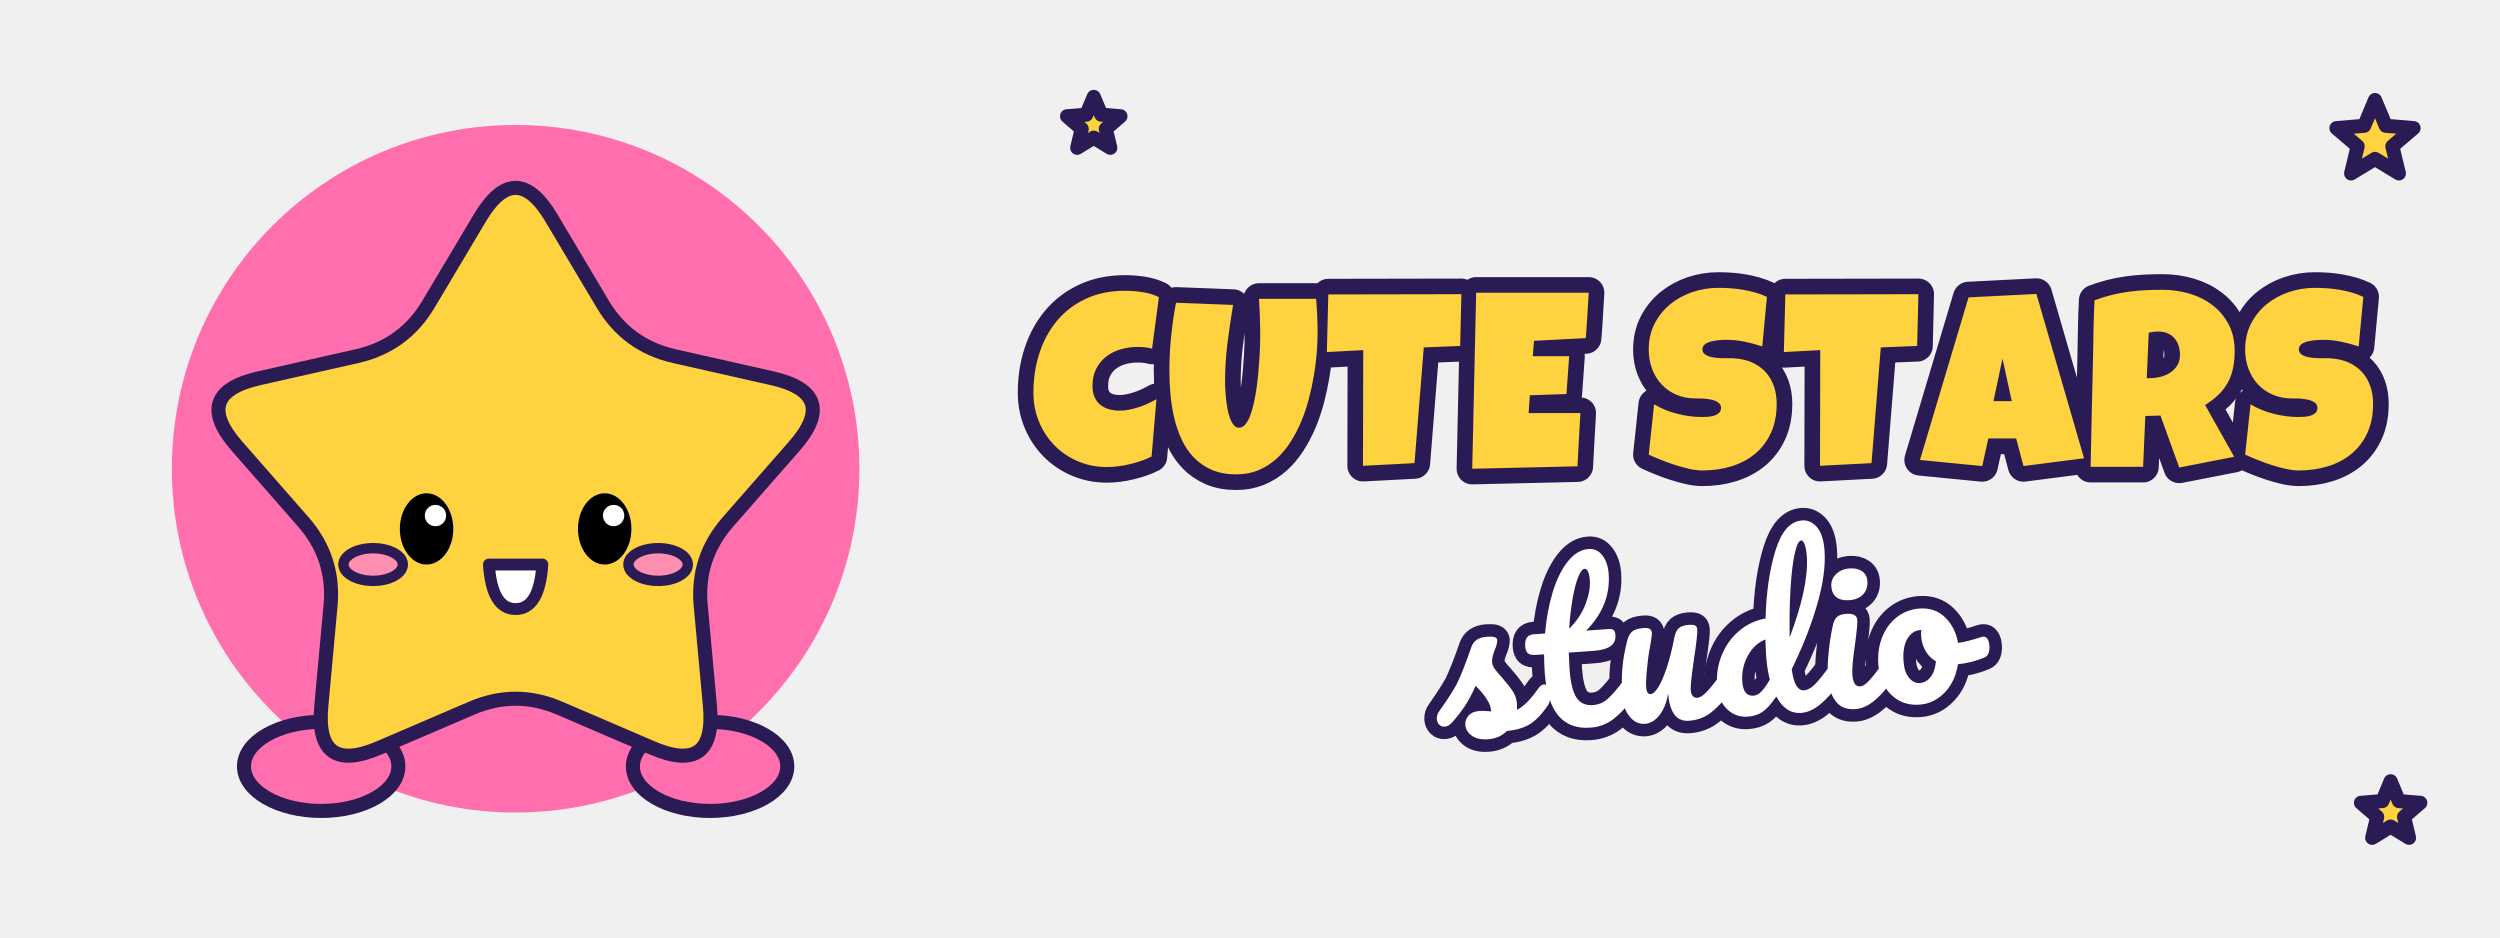
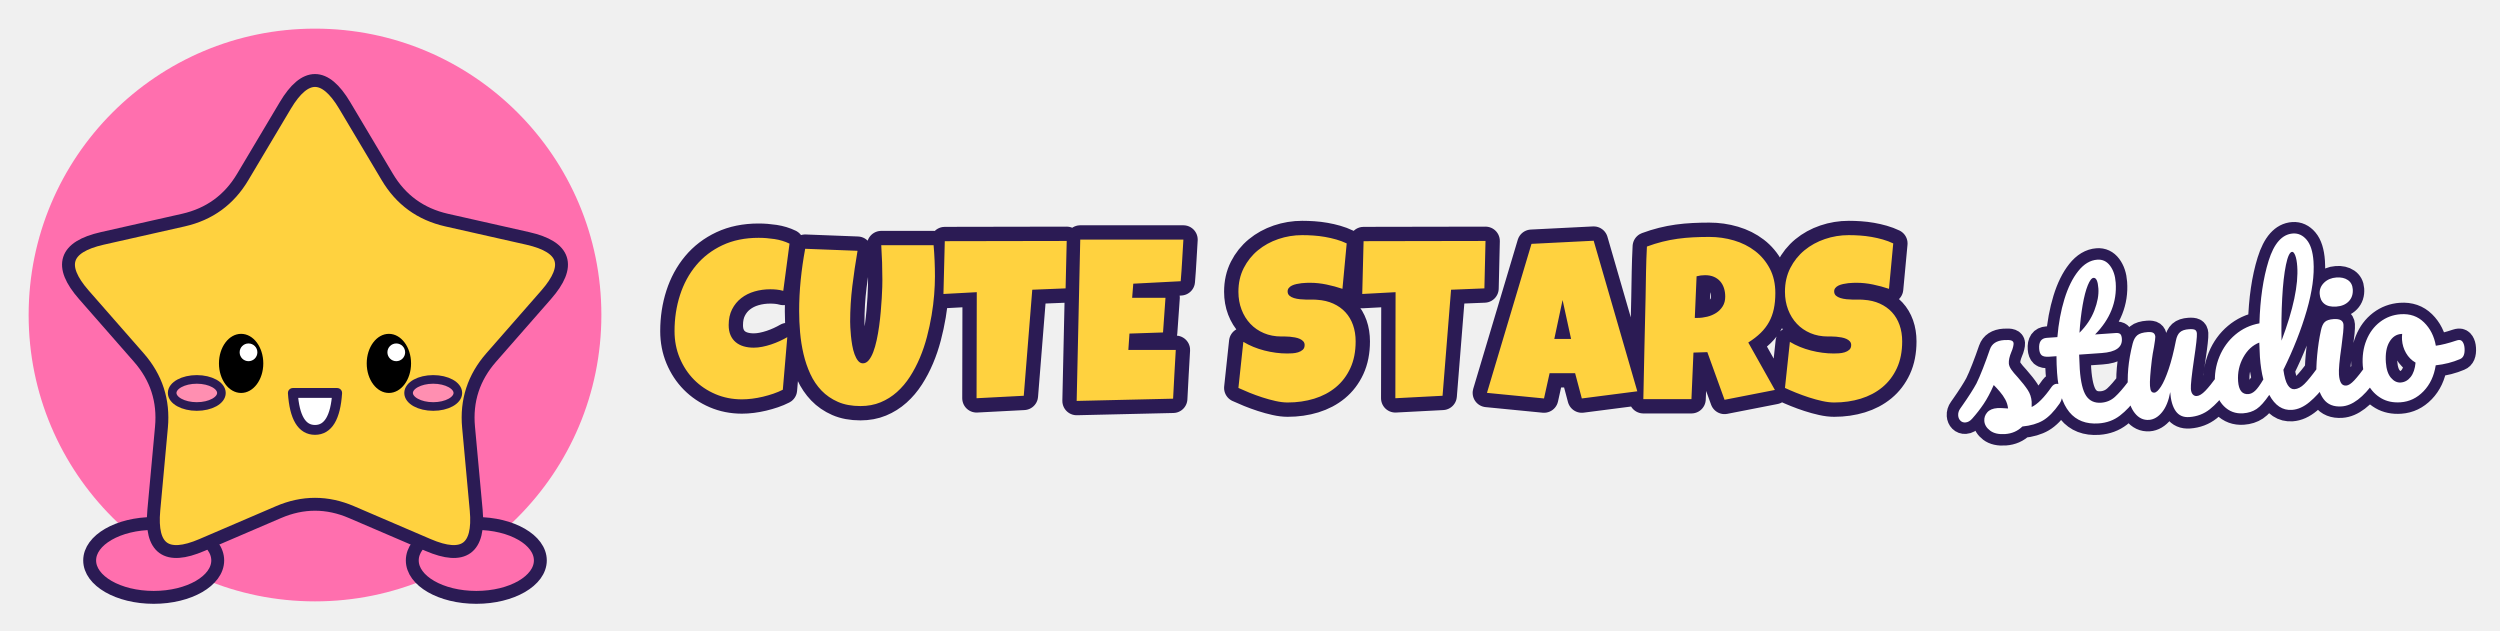
- <svg xmlns="http://www.w3.org/2000/svg" viewBox="0 0 1600 600" width="1600" height="600">
-   <circle cx="330" cy="300" r="220" fill="#FF6FAE" />
+ <svg xmlns="http://www.w3.org/2000/svg" viewBox="0 0 1746 440" width="1746" height="440">
+   <circle cx="220" cy="220" r="200" fill="#FF6FAE" />
  <g stroke="#2B1B54" stroke-width="9" stroke-linejoin="round" stroke-linecap="round" fill="white">
-     <g transform="translate(330 310) rotate(0) scale(0.95 0.95)" stroke-width="9.47">
+     <g transform="translate(220 228) rotate(0) scale(0.86 0.86)" stroke-width="10.47">
      <ellipse cx="-131" cy="190" rx="52" ry="30" fill="#FF6FAE" />
      <ellipse cx="131" cy="190" rx="52" ry="30" fill="#FF6FAE" />
      <path d="M-24.1 -179.5 Q0.0 -220.0 24.1 -179.5 L58.7 -121.4 Q75.2 -93.6 106.8 -86.4 L172.8 -71.5 Q218.7 -61.1 187.7 -25.7 L143.1 25.2 Q121.7 49.6 124.7 81.8 L130.9 149.2 Q135.2 196.1 91.9 177.5 L29.7 150.8 Q0.0 138.0 -29.7 150.8 L-91.9 177.5 Q-135.2 196.1 -130.9 149.2 L-124.7 81.8 Q-121.7 49.6 -143.1 25.2 L-187.7 -25.7 Q-218.7 -61.1 -172.8 -71.5 L-106.8 -86.4 Q-75.2 -93.6 -58.7 -121.4 Z" fill="#FFD23F" />
      <ellipse cx="-60.0" cy="30.0" rx="18.0" ry="24.0" fill="black" stroke="none" />
      <circle cx="-54.0" cy="21.0" r="7.2" fill="white" stroke="none" />
      <ellipse cx="60.0" cy="30.0" rx="18.0" ry="24.0" fill="black" stroke="none" />
      <circle cx="66.0" cy="21.0" r="7.2" fill="white" stroke="none" />
      <path d="M-18.0 54.0 L18.0 54.0 Q16.0 84.0 0.0 84.0 Q-16.0 84.0 -18.0 54.0 Z" stroke-width="8.0" />
      <ellipse class="bl" fill="#FF8FB1" cx="-96.0" cy="54.0" rx="20.0" ry="11.0" stroke-width="7.0" />
      <ellipse class="bl" fill="#FF8FB1" cx="96.0" cy="54.0" rx="20.0" ry="11.0" stroke-width="7.0" />
    </g>
  </g>
-   <path d="M741.694 190.156 737.319 223.125Q735.053 222.5 732.788 222.266Q730.522 222.031 728.256 222.031Q722.475 222.031 717.241 223.555Q712.006 225.078 707.983 228.203Q703.959 231.328 701.577 236.016Q699.194 240.703 699.194 247.031Q699.194 251.094 700.483 254.062Q701.772 257.031 704.116 258.984Q706.459 260.938 709.663 261.875Q712.866 262.812 716.694 262.812Q719.584 262.812 722.709 262.188Q725.834 261.562 728.881 260.547Q731.928 259.531 734.819 258.203Q737.709 256.875 740.131 255.469L737.006 292.188Q733.959 293.75 730.405 294.961Q726.85 296.172 723.1 297.07Q719.35 297.969 715.6 298.438Q711.85 298.906 708.413 298.906Q698.491 298.906 689.897 295.234Q681.303 291.562 674.975 285.156Q668.647 278.75 665.014 270.039Q661.381 261.328 661.381 251.25Q661.381 237.891 665.209 226.055Q669.038 214.219 676.459 205.312Q683.881 196.406 694.858 191.25Q705.834 186.094 720.131 186.094Q725.522 186.094 731.186 186.953Q736.85 187.812 741.694 190.156Z M843.253 213.125Q843.253 218.906 842.706 225.859Q842.159 232.812 840.909 240.234Q839.659 247.656 837.667 255.273Q835.675 262.891 832.706 269.922Q829.738 276.953 825.792 283.086Q821.847 289.219 816.73 293.789Q811.613 298.359 805.284 300.977Q798.956 303.594 791.222 303.594Q782.159 303.594 775.48 300.664Q768.8 297.734 764.034 292.773Q759.269 287.812 756.222 281.211Q753.175 274.609 751.456 267.227Q749.738 259.844 749.073 252.148Q748.409 244.453 748.409 237.344Q748.409 226.406 749.503 215.508Q750.597 204.609 752.628 193.75L789.191 195.156Q787.081 207.422 785.558 219.805Q784.034 232.188 784.034 244.688Q784.034 246.016 784.152 248.633Q784.269 251.25 784.581 254.492Q784.894 257.734 785.48 261.133Q786.066 264.531 787.081 267.344Q788.097 270.156 789.542 271.953Q790.988 273.75 792.941 273.75Q795.206 273.75 797.003 271.602Q798.8 269.453 800.167 265.859Q801.534 262.266 802.55 257.578Q803.566 252.891 804.269 247.812Q804.972 242.734 805.402 237.656Q805.831 232.578 806.105 228.203Q806.378 223.828 806.456 220.469Q806.534 217.109 806.534 215.469Q806.534 209.375 806.339 203.32Q806.144 197.266 805.753 191.25H842.316Q843.253 202.031 843.253 213.125Z M935.281 188.281 934.5 221.406 911.219 222.344 905.281 296.406 872.313 298.125 872.469 224.062 849.188 225.312 850.125 188.438Z M1016.763 187.344Q1016.294 194.688 1015.903 201.875Q1015.513 209.062 1014.888 216.406L981.763 218.125L980.981 227.969H1004.263L1002.544 252.188L979.106 252.969L978.325 264.375H1011.45Q1010.981 272.969 1010.473 281.445Q1009.966 289.922 1009.575 298.438L942.231 300.0L944.731 187.344Z  M1137.069 258.438Q1137.069 269.141 1133.358 277.148Q1129.647 285.156 1123.202 290.469Q1116.756 295.781 1108.123 298.438Q1099.491 301.094 1089.569 301.094Q1085.741 301.094 1081.17 300.078Q1076.6 299.062 1071.913 297.539Q1067.225 296.016 1062.889 294.258Q1058.553 292.5 1055.194 290.938L1058.631 258.75Q1065.272 262.734 1073.358 264.805Q1081.444 266.875 1089.256 266.875Q1090.741 266.875 1092.85 266.758Q1094.959 266.641 1096.873 266.055Q1098.788 265.469 1100.116 264.297Q1101.444 263.125 1101.444 260.938Q1101.444 259.453 1100.506 258.398Q1099.569 257.344 1098.084 256.68Q1096.6 256.016 1094.725 255.664Q1092.85 255.312 1091.053 255.156Q1089.256 255.0 1087.694 255.0H1085.194Q1078.475 255.0 1072.967 252.656Q1067.459 250.312 1063.514 246.133Q1059.569 241.953 1057.381 236.211Q1055.194 230.469 1055.194 223.75Q1055.194 214.531 1058.905 207.227Q1062.616 199.922 1068.827 194.805Q1075.038 189.688 1083.084 186.953Q1091.131 184.219 1099.725 184.219Q1103.553 184.219 1107.616 184.492Q1111.678 184.766 1115.702 185.469Q1119.725 186.172 1123.553 187.266Q1127.381 188.359 1130.819 190.0L1127.85 221.719Q1122.538 219.922 1116.717 218.711Q1110.897 217.5 1105.35 217.5Q1104.334 217.5 1102.733 217.539Q1101.131 217.578 1099.373 217.773Q1097.616 217.969 1095.819 218.359Q1094.022 218.75 1092.616 219.414Q1091.209 220.078 1090.35 221.172Q1089.491 222.266 1089.569 223.75Q1089.647 225.469 1090.858 226.523Q1092.069 227.578 1093.983 228.164Q1095.897 228.75 1098.202 228.984Q1100.506 229.219 1102.772 229.258Q1105.038 229.297 1106.991 229.258Q1108.944 229.219 1110.194 229.375Q1116.444 229.766 1121.444 232.031Q1126.444 234.297 1129.92 238.047Q1133.397 241.797 1135.233 246.992Q1137.069 252.188 1137.069 258.438Z M1227.769 188.281 1226.988 221.406 1203.706 222.344 1197.769 296.406 1164.8 298.125 1164.956 224.062 1141.675 225.312 1142.613 188.438Z M1333.781 293.281 1295.031 298.281 1290.344 280.625H1272.531L1268.625 298.281L1228.781 294.375L1259.875 190.312L1303.313 188.125ZM1287.531 256.719 1281.594 229.531 1275.813 256.719Z M1430.184 224.688Q1430.184 230.781 1429.13 235.742Q1428.075 240.703 1425.809 244.844Q1423.544 248.984 1419.95 252.5Q1416.356 256.016 1411.278 259.219L1429.872 292.344L1394.716 299.219L1382.684 265.938L1372.997 266.25L1371.591 298.75H1337.997Q1338.388 280.938 1338.739 263.281Q1339.091 245.625 1339.559 227.812Q1339.716 218.828 1339.872 210.0Q1340.028 201.172 1340.497 192.188Q1345.966 190.156 1351.278 188.828Q1356.591 187.5 1361.942 186.758Q1367.294 186.016 1372.802 185.742Q1378.309 185.469 1384.091 185.469Q1392.997 185.469 1401.317 187.93Q1409.638 190.391 1416.044 195.312Q1422.45 200.234 1426.317 207.578Q1430.184 214.922 1430.184 224.688ZM1395.184 227.188Q1395.184 223.906 1394.286 221.172Q1393.388 218.438 1391.63 216.445Q1389.872 214.453 1387.255 213.32Q1384.638 212.188 1381.122 212.188Q1379.559 212.188 1378.075 212.383Q1376.591 212.578 1375.184 212.969L1373.934 242.031H1375.809Q1379.169 242.031 1382.645 241.172Q1386.122 240.312 1388.895 238.516Q1391.669 236.719 1393.427 233.906Q1395.184 231.094 1395.184 227.188Z M1518.775 258.438Q1518.775 269.141 1515.064 277.148Q1511.353 285.156 1504.908 290.469Q1498.463 295.781 1489.83 298.438Q1481.197 301.094 1471.275 301.094Q1467.447 301.094 1462.877 300.078Q1458.306 299.062 1453.619 297.539Q1448.931 296.016 1444.595 294.258Q1440.259 292.5 1436.9 290.938L1440.338 258.75Q1446.978 262.734 1455.064 264.805Q1463.15 266.875 1470.963 266.875Q1472.447 266.875 1474.556 266.758Q1476.666 266.641 1478.58 266.055Q1480.494 265.469 1481.822 264.297Q1483.15 263.125 1483.15 260.938Q1483.15 259.453 1482.213 258.398Q1481.275 257.344 1479.791 256.68Q1478.306 256.016 1476.431 255.664Q1474.556 255.312 1472.759 255.156Q1470.963 255.0 1469.4 255.0H1466.9Q1460.181 255.0 1454.673 252.656Q1449.166 250.312 1445.22 246.133Q1441.275 241.953 1439.088 236.211Q1436.9 230.469 1436.9 223.75Q1436.9 214.531 1440.611 207.227Q1444.322 199.922 1450.533 194.805Q1456.744 189.688 1464.791 186.953Q1472.838 184.219 1481.431 184.219Q1485.259 184.219 1489.322 184.492Q1493.384 184.766 1497.408 185.469Q1501.431 186.172 1505.259 187.266Q1509.088 188.359 1512.525 190.0L1509.556 221.719Q1504.244 219.922 1498.423 218.711Q1492.603 217.5 1487.056 217.5Q1486.041 217.5 1484.439 217.539Q1482.838 217.578 1481.08 217.773Q1479.322 217.969 1477.525 218.359Q1475.728 218.75 1474.322 219.414Q1472.916 220.078 1472.056 221.172Q1471.197 222.266 1471.275 223.75Q1471.353 225.469 1472.564 226.523Q1473.775 227.578 1475.689 228.164Q1477.603 228.75 1479.908 228.984Q1482.213 229.219 1484.478 229.258Q1486.744 229.297 1488.697 229.258Q1490.65 229.219 1491.9 229.375Q1498.15 229.766 1503.15 232.031Q1508.15 234.297 1511.627 238.047Q1515.103 241.797 1516.939 246.992Q1518.775 252.188 1518.775 258.438Z" fill="#FFD23F" stroke="#2B1B54" stroke-width="20.0" stroke-linejoin="round" paint-order="stroke" />
-   <path d="M937.9 453.37Q937.9 449.99 940.37 447.52Q942.84 445.05 947.65 445.05Q949.34 445.05 951.615 445.375Q953.89 445.7 955.06 445.83Q954.93 442.45 953.565 439.46Q952.2 436.47 950.12 433.675Q948.04 430.88 946.22 428.8Q942.19 436.47 938.225 441.54Q934.26 446.61 929.58 451.16Q927.24 453.5 924.64 453.5Q922.56 453.5 921.26 452.005Q919.96 450.51 919.96 448.3Q919.96 445.7 921.78 443.49L923.47 441.41Q930.62 432.57 934.26 426.85Q936.47 423.08 939.46 416.775Q942.45 410.47 945.31 403.71Q947.78 397.99 955.58 397.99Q959.22 397.99 960.65 398.64Q962.08 399.29 962.08 400.72Q962.08 401.5 961.56 403.19Q961.04 404.88 960.13 406.57Q957.79 411.25 957.79 414.5Q957.79 416.45 959.155 418.79Q960.52 421.13 963.38 424.64Q967.54 430.1 969.685 433.935Q971.83 437.77 971.83 442.32Q971.83 443.62 971.57 445.96Q977.94 443.49 986.52 432.83Q988.08 431.01 990.03 431.01Q991.72 431.01 992.695 432.57Q993.67 434.13 993.67 436.86Q993.67 441.8 991.2 444.92Q984.7 452.98 978.785 455.905Q972.87 458.83 964.16 459.09Q958.96 463.51 951.81 463.51Q945.05 463.51 941.475 460.39Q937.9 457.27 937.9 453.37Z M1047.36 436.86Q1047.36 442.06 1044.89 444.92Q1039.3 451.81 1032.67 456.23Q1026.04 460.65 1017.46 460.65Q990.94 460.65 990.94 423.34Q990.94 417.62 991.33 411.77H986.26Q982.36 411.77 980.995 410.34Q979.63 408.91 979.63 405.79Q979.63 398.51 985.48 398.51H992.89Q995.1 384.21 999.65 372.38Q1004.2 360.55 1010.635 353.53Q1017.07 346.51 1024.48 346.51Q1029.94 346.51 1033.06 351.32Q1036.18 356.13 1036.18 363.41Q1036.18 383.56 1019.28 398.51H1033.84Q1035.92 398.51 1036.83 399.42Q1037.74 400.33 1037.74 402.8Q1037.74 411.77 1023.05 411.77H1007.19Q1006.93 418.27 1006.93 421.91Q1006.93 435.43 1010.115 440.89Q1013.3 446.35 1020.19 446.35Q1025.78 446.35 1030.07 442.97Q1034.36 439.59 1040.21 432.83Q1041.77 431.01 1043.72 431.01Q1045.41 431.01 1046.385 432.57Q1047.36 434.13 1047.36 436.86ZM1008.49 396.56Q1016.16 389.93 1019.995 381.675Q1023.83 373.42 1023.83 366.66Q1023.83 358.99 1020.97 358.99Q1019.02 358.99 1016.615 363.865Q1014.21 368.74 1012.065 377.385Q1009.92 386.03 1008.49 396.56Z M1039.43 441.8Q1039.43 432.05 1040.73 423.925Q1042.03 415.8 1045.02 406.7Q1046.32 402.8 1048.66 401.11Q1051.0 399.42 1056.07 399.42Q1058.93 399.42 1060.035 400.33Q1061.14 401.24 1061.14 403.06Q1061.14 404.1 1059.71 410.08Q1058.41 414.89 1057.63 418.79Q1055.03 432.44 1055.03 436.99Q1055.03 439.72 1055.68 440.825Q1056.33 441.93 1057.76 441.93Q1059.71 441.93 1062.635 438.03Q1065.56 434.13 1068.875 426.2Q1072.19 418.27 1075.31 406.7Q1076.35 402.8 1078.495 401.11Q1080.64 399.42 1084.93 399.42Q1087.92 399.42 1089.09 400.135Q1090.26 400.85 1090.26 402.8Q1090.26 406.05 1087.01 420.61Q1083.37 437.25 1083.37 441.15Q1083.37 443.62 1084.41 444.985Q1085.45 446.35 1087.14 446.35Q1089.74 446.35 1093.315 443.165Q1096.89 439.98 1102.87 432.83Q1104.43 431.01 1106.38 431.01Q1108.07 431.01 1109.045 432.57Q1110.02 434.13 1110.02 436.86Q1110.02 442.06 1107.55 444.92Q1101.96 451.81 1095.525 456.23Q1089.09 460.65 1080.9 460.65Q1074.66 460.65 1071.735 455.84Q1068.81 451.03 1068.81 442.32Q1066.6 451.16 1062.18 455.905Q1057.76 460.65 1052.69 460.65Q1046.84 460.65 1043.135 455.255Q1039.43 449.86 1039.43 441.8Z M1179.57 436.86Q1179.57 442.06 1177.1 444.92Q1171.77 451.42 1165.4 456.035Q1159.03 460.65 1152.79 460.65Q1142.91 460.65 1137.71 449.08Q1132.25 455.97 1128.155 458.31Q1124.06 460.65 1118.6 460.65Q1110.67 460.65 1105.535 454.735Q1100.4 448.82 1100.4 439.33Q1100.4 428.93 1104.82 420.025Q1109.24 411.12 1116.975 405.465Q1124.71 399.81 1134.33 398.77Q1136.8 373.55 1143.755 355.675Q1150.71 337.8 1162.02 337.8Q1167.61 337.8 1171.315 342.87Q1175.02 347.94 1175.02 358.21Q1175.02 372.77 1167.87 392.27Q1160.72 411.77 1148.76 432.31Q1149.28 439.85 1151.035 443.1Q1152.79 446.35 1155.52 446.35Q1159.03 446.35 1162.67 443.23Q1166.31 440.11 1172.42 432.83Q1173.98 431.01 1175.93 431.01Q1177.62 431.01 1178.595 432.57Q1179.57 434.13 1179.57 436.86ZM1148.89 411.9Q1163.45 380.18 1163.45 360.94Q1163.45 356.0 1162.605 353.27Q1161.76 350.54 1160.59 350.54Q1158.12 350.54 1155.65 359.315Q1153.18 368.09 1151.425 382.26Q1149.67 396.43 1148.89 411.9ZM1134.33 438.03Q1133.03 431.01 1133.03 422.3Q1133.03 419.18 1133.29 412.16Q1126.14 414.37 1121.395 421.715Q1116.65 429.06 1116.65 438.03Q1116.65 447.52 1123.15 447.52Q1125.62 447.52 1128.09 445.505Q1130.56 443.49 1134.33 438.03Z M1177.75 381.22Q1177.75 376.67 1181.325 373.615Q1184.9 370.56 1190.23 370.56Q1195.04 370.56 1198.03 372.9Q1201.02 375.24 1201.02 379.53Q1201.02 384.73 1197.64 387.785Q1194.26 390.84 1188.67 390.84Q1183.21 390.84 1180.48 388.305Q1177.75 385.77 1177.75 381.22ZM1171.51 438.81Q1171.51 432.96 1173.005 423.795Q1174.5 414.63 1176.84 406.7Q1178.01 402.54 1179.96 400.98Q1181.91 399.42 1186.2 399.42Q1192.83 399.42 1192.83 403.84Q1192.83 407.09 1190.36 418.92Q1187.24 433.22 1187.24 438.29Q1187.24 442.19 1188.28 444.27Q1189.32 446.35 1191.79 446.35Q1194.13 446.35 1197.64 443.1Q1201.15 439.85 1207.0 432.83Q1208.56 431.01 1210.51 431.01Q1212.2 431.01 1213.175 432.57Q1214.15 434.13 1214.15 436.86Q1214.15 442.06 1211.68 444.92Q1198.81 460.65 1187.63 460.65Q1179.18 460.65 1175.345 454.67Q1171.51 448.69 1171.51 438.81Z M1276.03 426.07Q1276.03 432.31 1272.26 433.48Q1264.46 436.21 1255.1 436.6Q1252.63 447.52 1245.35 454.085Q1238.07 460.65 1228.84 460.65Q1221.04 460.65 1215.515 456.88Q1209.99 453.11 1207.13 446.87Q1204.27 440.63 1204.27 433.35Q1204.27 423.47 1208.04 415.735Q1211.81 408.0 1218.44 403.645Q1225.07 399.29 1233.13 399.29Q1243.01 399.29 1249.055 406.115Q1255.1 412.94 1256.14 422.95Q1262.25 422.56 1270.7 420.35Q1271.74 420.09 1272.52 420.09Q1274.21 420.09 1275.12 421.78Q1276.03 423.47 1276.03 426.07ZM1241.19 433.74Q1237.16 431.01 1235.015 426.59Q1232.87 422.17 1232.87 417.23Q1232.87 415.15 1233.26 413.07H1232.61Q1227.41 413.07 1223.965 418.075Q1220.52 423.08 1220.52 432.18Q1220.52 439.33 1223.315 443.1Q1226.11 446.87 1229.88 446.87Q1234.04 446.87 1237.095 443.49Q1240.15 440.11 1241.19 433.74Z" fill="white" stroke="#2B1B54" stroke-width="16.0" stroke-linejoin="round" paint-order="stroke" transform="rotate(-4 1090 460.0)" />
-   <g stroke="#2B1B54" stroke-width="9" stroke-linejoin="round" stroke-linecap="round" fill="white">
-     <polygon points="1520.0,64.0 1526.9,80.5 1544.7,82.0 1531.1,93.6 1535.3,111.0 1520.0,101.7 1504.7,111.0 1508.9,93.6 1495.3,82.0 1513.1,80.5" fill="#FFD23F" />
-     <polygon points="1530.0,500.0 1535.3,512.7 1549.0,513.8 1538.6,522.8 1541.8,536.2 1530.0,529.0 1518.2,536.2 1521.4,522.8 1511.0,513.8 1524.7,512.7" fill="#FFD23F" />
-     <polygon points="700.0,62.0 704.8,73.4 717.1,74.4 707.7,82.5 710.6,94.6 700.0,88.1 689.4,94.6 692.3,82.5 682.9,74.4 695.2,73.4" fill="#FFD23F" />
-   </g>
+   <path d="M551.406 170.156 547.031 203.125Q544.766 202.5 542.5 202.266Q540.234 202.031 537.969 202.031Q532.188 202.031 526.953 203.555Q521.719 205.078 517.695 208.203Q513.672 211.328 511.289 216.016Q508.906 220.703 508.906 227.031Q508.906 231.094 510.195 234.062Q511.484 237.031 513.828 238.984Q516.172 240.938 519.375 241.875Q522.578 242.812 526.406 242.812Q529.297 242.812 532.422 242.188Q535.547 241.562 538.594 240.547Q541.641 239.531 544.531 238.203Q547.422 236.875 549.844 235.469L546.719 272.188Q543.672 273.75 540.117 274.961Q536.562 276.172 532.812 277.07Q529.062 277.969 525.312 278.438Q521.562 278.906 518.125 278.906Q508.203 278.906 499.609 275.234Q491.016 271.562 484.688 265.156Q478.359 258.75 474.727 250.039Q471.094 241.328 471.094 231.25Q471.094 217.891 474.922 206.055Q478.75 194.219 486.172 185.312Q493.594 176.406 504.57 171.25Q515.547 166.094 529.844 166.094Q535.234 166.094 540.898 166.953Q546.562 167.812 551.406 170.156Z M652.966 193.125Q652.966 198.906 652.419 205.859Q651.872 212.812 650.622 220.234Q649.372 227.656 647.38 235.273Q645.388 242.891 642.419 249.922Q639.45 256.953 635.505 263.086Q631.559 269.219 626.442 273.789Q621.325 278.359 614.997 280.977Q608.669 283.594 600.934 283.594Q591.872 283.594 585.192 280.664Q578.513 277.734 573.747 272.773Q568.981 267.812 565.934 261.211Q562.888 254.609 561.169 247.227Q559.45 239.844 558.786 232.148Q558.122 224.453 558.122 217.344Q558.122 206.406 559.216 195.508Q560.309 184.609 562.341 173.75L598.903 175.156Q596.794 187.422 595.27 199.805Q593.747 212.188 593.747 224.688Q593.747 226.016 593.864 228.633Q593.981 231.25 594.294 234.492Q594.606 237.734 595.192 241.133Q595.778 244.531 596.794 247.344Q597.809 250.156 599.255 251.953Q600.7 253.75 602.653 253.75Q604.919 253.75 606.716 251.602Q608.513 249.453 609.88 245.859Q611.247 242.266 612.263 237.578Q613.278 232.891 613.981 227.812Q614.684 222.734 615.114 217.656Q615.544 212.578 615.817 208.203Q616.091 203.828 616.169 200.469Q616.247 197.109 616.247 195.469Q616.247 189.375 616.052 183.32Q615.856 177.266 615.466 171.25H652.028Q652.966 182.031 652.966 193.125Z M744.994 168.281 744.213 201.406 720.931 202.344 714.994 276.406 682.025 278.125 682.181 204.062 658.9 205.312 659.838 168.438Z M826.475 167.344Q826.006 174.688 825.616 181.875Q825.225 189.062 824.6 196.406L791.475 198.125L790.694 207.969H813.975L812.256 232.188L788.819 232.969L788.038 244.375H821.163Q820.694 252.969 820.186 261.445Q819.678 269.922 819.288 278.438L751.944 280.0L754.444 167.344Z  M946.781 238.438Q946.781 249.141 943.07 257.148Q939.359 265.156 932.914 270.469Q926.469 275.781 917.836 278.438Q909.203 281.094 899.281 281.094Q895.453 281.094 890.883 280.078Q886.313 279.062 881.625 277.539Q876.938 276.016 872.602 274.258Q868.266 272.5 864.906 270.938L868.344 238.75Q874.984 242.734 883.07 244.805Q891.156 246.875 898.969 246.875Q900.453 246.875 902.563 246.758Q904.672 246.641 906.586 246.055Q908.5 245.469 909.828 244.297Q911.156 243.125 911.156 240.938Q911.156 239.453 910.219 238.398Q909.281 237.344 907.797 236.68Q906.313 236.016 904.438 235.664Q902.563 235.312 900.766 235.156Q898.969 235.0 897.406 235.0H894.906Q888.188 235.0 882.68 232.656Q877.172 230.312 873.227 226.133Q869.281 221.953 867.094 216.211Q864.906 210.469 864.906 203.75Q864.906 194.531 868.617 187.227Q872.328 179.922 878.539 174.805Q884.75 169.688 892.797 166.953Q900.844 164.219 909.438 164.219Q913.266 164.219 917.328 164.492Q921.391 164.766 925.414 165.469Q929.438 166.172 933.266 167.266Q937.094 168.359 940.531 170.0L937.563 201.719Q932.25 199.922 926.43 198.711Q920.609 197.5 915.063 197.5Q914.047 197.5 912.445 197.539Q910.844 197.578 909.086 197.773Q907.328 197.969 905.531 198.359Q903.734 198.75 902.328 199.414Q900.922 200.078 900.063 201.172Q899.203 202.266 899.281 203.75Q899.359 205.469 900.57 206.523Q901.781 207.578 903.695 208.164Q905.609 208.75 907.914 208.984Q910.219 209.219 912.484 209.258Q914.75 209.297 916.703 209.258Q918.656 209.219 919.906 209.375Q926.156 209.766 931.156 212.031Q936.156 214.297 939.633 218.047Q943.109 221.797 944.945 226.992Q946.781 232.188 946.781 238.438Z M1037.481 168.281 1036.7 201.406 1013.419 202.344 1007.481 276.406 974.513 278.125 974.669 204.062 951.388 205.312 952.325 168.438Z M1143.494 273.281 1104.744 278.281 1100.056 260.625H1082.244L1078.338 278.281L1038.494 274.375L1069.588 170.312L1113.025 168.125ZM1097.244 236.719 1091.306 209.531 1085.525 236.719Z M1239.897 204.688Q1239.897 210.781 1238.842 215.742Q1237.788 220.703 1235.522 224.844Q1233.256 228.984 1229.663 232.5Q1226.069 236.016 1220.991 239.219L1239.584 272.344L1204.428 279.219L1192.397 245.938L1182.709 246.25L1181.303 278.75H1147.709Q1148.1 260.938 1148.452 243.281Q1148.803 225.625 1149.272 207.812Q1149.428 198.828 1149.584 190.0Q1149.741 181.172 1150.209 172.188Q1155.678 170.156 1160.991 168.828Q1166.303 167.5 1171.655 166.758Q1177.006 166.016 1182.514 165.742Q1188.022 165.469 1193.803 165.469Q1202.709 165.469 1211.03 167.93Q1219.35 170.391 1225.756 175.312Q1232.163 180.234 1236.03 187.578Q1239.897 194.922 1239.897 204.688ZM1204.897 207.188Q1204.897 203.906 1203.998 201.172Q1203.1 198.438 1201.342 196.445Q1199.584 194.453 1196.967 193.32Q1194.35 192.188 1190.834 192.188Q1189.272 192.188 1187.788 192.383Q1186.303 192.578 1184.897 192.969L1183.647 222.031H1185.522Q1188.881 222.031 1192.358 221.172Q1195.834 220.312 1198.608 218.516Q1201.381 216.719 1203.139 213.906Q1204.897 211.094 1204.897 207.188Z M1328.488 238.438Q1328.488 249.141 1324.777 257.148Q1321.066 265.156 1314.62 270.469Q1308.175 275.781 1299.542 278.438Q1290.909 281.094 1280.988 281.094Q1277.159 281.094 1272.589 280.078Q1268.019 279.062 1263.331 277.539Q1258.644 276.016 1254.308 274.258Q1249.972 272.5 1246.613 270.938L1250.05 238.75Q1256.691 242.734 1264.777 244.805Q1272.863 246.875 1280.675 246.875Q1282.159 246.875 1284.269 246.758Q1286.378 246.641 1288.292 246.055Q1290.206 245.469 1291.534 244.297Q1292.863 243.125 1292.863 240.938Q1292.863 239.453 1291.925 238.398Q1290.988 237.344 1289.503 236.68Q1288.019 236.016 1286.144 235.664Q1284.269 235.312 1282.472 235.156Q1280.675 235.0 1279.113 235.0H1276.613Q1269.894 235.0 1264.386 232.656Q1258.878 230.312 1254.933 226.133Q1250.988 221.953 1248.8 216.211Q1246.613 210.469 1246.613 203.75Q1246.613 194.531 1250.323 187.227Q1254.034 179.922 1260.245 174.805Q1266.456 169.688 1274.503 166.953Q1282.55 164.219 1291.144 164.219Q1294.972 164.219 1299.034 164.492Q1303.097 164.766 1307.12 165.469Q1311.144 166.172 1314.972 167.266Q1318.8 168.359 1322.238 170.0L1319.269 201.719Q1313.956 199.922 1308.136 198.711Q1302.316 197.5 1296.769 197.5Q1295.753 197.5 1294.152 197.539Q1292.55 197.578 1290.792 197.773Q1289.034 197.969 1287.238 198.359Q1285.441 198.75 1284.034 199.414Q1282.628 200.078 1281.769 201.172Q1280.909 202.266 1280.988 203.75Q1281.066 205.469 1282.277 206.523Q1283.488 207.578 1285.402 208.164Q1287.316 208.75 1289.62 208.984Q1291.925 209.219 1294.191 209.258Q1296.456 209.297 1298.409 209.258Q1300.363 209.219 1301.613 209.375Q1307.863 209.766 1312.863 212.031Q1317.863 214.297 1321.339 218.047Q1324.816 221.797 1326.652 226.992Q1328.488 232.188 1328.488 238.438Z" fill="#FFD23F" stroke="#2B1B54" stroke-width="20" stroke-linejoin="round" paint-order="stroke" />
+   <path d="M1385.935 283.37Q1385.935 279.99 1388.405 277.52Q1390.875 275.05 1395.685 275.05Q1397.375 275.05 1399.65 275.375Q1401.925 275.7 1403.095 275.83Q1402.965 272.45 1401.6 269.46Q1400.235 266.47 1398.155 263.675Q1396.075 260.88 1394.255 258.8Q1390.225 266.47 1386.26 271.54Q1382.295 276.61 1377.615 281.16Q1375.275 283.5 1372.675 283.5Q1370.595 283.5 1369.295 282.005Q1367.995 280.51 1367.995 278.3Q1367.995 275.7 1369.815 273.49L1371.505 271.41Q1378.655 262.57 1382.295 256.85Q1384.505 253.08 1387.495 246.775Q1390.485 240.47 1393.345 233.71Q1395.815 227.99 1403.615 227.99Q1407.255 227.99 1408.685 228.64Q1410.115 229.29 1410.115 230.72Q1410.115 231.5 1409.595 233.19Q1409.075 234.88 1408.165 236.57Q1405.825 241.25 1405.825 244.5Q1405.825 246.45 1407.19 248.79Q1408.555 251.13 1411.415 254.64Q1415.575 260.1 1417.72 263.935Q1419.865 267.77 1419.865 272.32Q1419.865 273.62 1419.605 275.96Q1425.975 273.49 1434.555 262.83Q1436.115 261.01 1438.065 261.01Q1439.755 261.01 1440.73 262.57Q1441.705 264.13 1441.705 266.86Q1441.705 271.8 1439.235 274.92Q1432.735 282.98 1426.82 285.905Q1420.905 288.83 1412.195 289.09Q1406.995 293.51 1399.845 293.51Q1393.085 293.51 1389.51 290.39Q1385.935 287.27 1385.935 283.37Z M1495.395 266.86Q1495.395 272.06 1492.925 274.92Q1487.335 281.81 1480.705 286.23Q1474.075 290.65 1465.495 290.65Q1438.975 290.65 1438.975 253.34Q1438.975 247.62 1439.365 241.77H1434.295Q1430.395 241.77 1429.03 240.34Q1427.665 238.91 1427.665 235.79Q1427.665 228.51 1433.515 228.51H1440.925Q1443.135 214.21 1447.685 202.38Q1452.235 190.55 1458.67 183.53Q1465.105 176.51 1472.515 176.51Q1477.975 176.51 1481.095 181.32Q1484.215 186.13 1484.215 193.41Q1484.215 213.56 1467.315 228.51H1481.875Q1483.955 228.51 1484.865 229.42Q1485.775 230.33 1485.775 232.8Q1485.775 241.77 1471.085 241.77H1455.225Q1454.965 248.27 1454.965 251.91Q1454.965 265.43 1458.15 270.89Q1461.335 276.35 1468.225 276.35Q1473.815 276.35 1478.105 272.97Q1482.395 269.59 1488.245 262.83Q1489.805 261.01 1491.755 261.01Q1493.445 261.01 1494.42 262.57Q1495.395 264.13 1495.395 266.86ZM1456.525 226.56Q1464.195 219.93 1468.03 211.675Q1471.865 203.42 1471.865 196.66Q1471.865 188.99 1469.005 188.99Q1467.055 188.99 1464.65 193.865Q1462.245 198.74 1460.1 207.385Q1457.955 216.03 1456.525 226.56Z M1487.465 271.8Q1487.465 262.05 1488.765 253.925Q1490.065 245.8 1493.055 236.7Q1494.355 232.8 1496.695 231.11Q1499.035 229.42 1504.105 229.42Q1506.965 229.42 1508.07 230.33Q1509.175 231.24 1509.175 233.06Q1509.175 234.1 1507.745 240.08Q1506.445 244.89 1505.665 248.79Q1503.065 262.44 1503.065 266.99Q1503.065 269.72 1503.715 270.825Q1504.365 271.93 1505.795 271.93Q1507.745 271.93 1510.67 268.03Q1513.595 264.13 1516.91 256.2Q1520.225 248.27 1523.345 236.7Q1524.385 232.8 1526.53 231.11Q1528.675 229.42 1532.965 229.42Q1535.955 229.42 1537.125 230.135Q1538.295 230.85 1538.295 232.8Q1538.295 236.05 1535.045 250.61Q1531.405 267.25 1531.405 271.15Q1531.405 273.62 1532.445 274.985Q1533.485 276.35 1535.175 276.35Q1537.775 276.35 1541.35 273.165Q1544.925 269.98 1550.905 262.83Q1552.465 261.01 1554.415 261.01Q1556.105 261.01 1557.08 262.57Q1558.055 264.13 1558.055 266.86Q1558.055 272.06 1555.585 274.92Q1549.995 281.81 1543.56 286.23Q1537.125 290.65 1528.935 290.65Q1522.695 290.65 1519.77 285.84Q1516.845 281.03 1516.845 272.32Q1514.635 281.16 1510.215 285.905Q1505.795 290.65 1500.725 290.65Q1494.875 290.65 1491.17 285.255Q1487.465 279.86 1487.465 271.8Z M1627.605 266.86Q1627.605 272.06 1625.135 274.92Q1619.805 281.42 1613.435 286.035Q1607.065 290.65 1600.825 290.65Q1590.945 290.65 1585.745 279.08Q1580.285 285.97 1576.19 288.31Q1572.095 290.65 1566.635 290.65Q1558.705 290.65 1553.57 284.735Q1548.435 278.82 1548.435 269.33Q1548.435 258.93 1552.855 250.025Q1557.275 241.12 1565.01 235.465Q1572.745 229.81 1582.365 228.77Q1584.835 203.55 1591.79 185.675Q1598.745 167.8 1610.055 167.8Q1615.645 167.8 1619.35 172.87Q1623.055 177.94 1623.055 188.21Q1623.055 202.77 1615.905 222.27Q1608.755 241.77 1596.795 262.31Q1597.315 269.85 1599.07 273.1Q1600.825 276.35 1603.555 276.35Q1607.065 276.35 1610.705 273.23Q1614.345 270.11 1620.455 262.83Q1622.015 261.01 1623.965 261.01Q1625.655 261.01 1626.63 262.57Q1627.605 264.13 1627.605 266.86ZM1596.925 241.9Q1611.485 210.18 1611.485 190.94Q1611.485 186.0 1610.64 183.27Q1609.795 180.54 1608.625 180.54Q1606.155 180.54 1603.685 189.315Q1601.215 198.09 1599.46 212.26Q1597.705 226.43 1596.925 241.9ZM1582.365 268.03Q1581.065 261.01 1581.065 252.3Q1581.065 249.18 1581.325 242.16Q1574.175 244.37 1569.43 251.715Q1564.685 259.06 1564.685 268.03Q1564.685 277.52 1571.185 277.52Q1573.655 277.52 1576.125 275.505Q1578.595 273.49 1582.365 268.03Z M1625.785 211.22Q1625.785 206.67 1629.36 203.615Q1632.935 200.56 1638.265 200.56Q1643.075 200.56 1646.065 202.9Q1649.055 205.24 1649.055 209.53Q1649.055 214.73 1645.675 217.785Q1642.295 220.84 1636.705 220.84Q1631.245 220.84 1628.515 218.305Q1625.785 215.77 1625.785 211.22ZM1619.545 268.81Q1619.545 262.96 1621.04 253.795Q1622.535 244.63 1624.875 236.7Q1626.045 232.54 1627.995 230.98Q1629.945 229.42 1634.235 229.42Q1640.865 229.42 1640.865 233.84Q1640.865 237.09 1638.395 248.92Q1635.275 263.22 1635.275 268.29Q1635.275 272.19 1636.315 274.27Q1637.355 276.35 1639.825 276.35Q1642.165 276.35 1645.675 273.1Q1649.185 269.85 1655.035 262.83Q1656.595 261.01 1658.545 261.01Q1660.235 261.01 1661.21 262.57Q1662.185 264.13 1662.185 266.86Q1662.185 272.06 1659.715 274.92Q1646.845 290.65 1635.665 290.65Q1627.215 290.65 1623.38 284.67Q1619.545 278.69 1619.545 268.81Z M1724.065 256.07Q1724.065 262.31 1720.295 263.48Q1712.495 266.21 1703.135 266.6Q1700.665 277.52 1693.385 284.085Q1686.105 290.65 1676.875 290.65Q1669.075 290.65 1663.55 286.88Q1658.025 283.11 1655.165 276.87Q1652.305 270.63 1652.305 263.35Q1652.305 253.47 1656.075 245.735Q1659.845 238.0 1666.475 233.645Q1673.105 229.29 1681.165 229.29Q1691.045 229.29 1697.09 236.115Q1703.135 242.94 1704.175 252.95Q1710.285 252.56 1718.735 250.35Q1719.775 250.09 1720.555 250.09Q1722.245 250.09 1723.155 251.78Q1724.065 253.47 1724.065 256.07ZM1689.225 263.74Q1685.195 261.01 1683.05 256.59Q1680.905 252.17 1680.905 247.23Q1680.905 245.15 1681.295 243.07H1680.645Q1675.445 243.07 1672 248.075Q1668.555 253.08 1668.555 262.18Q1668.555 269.33 1671.35 273.1Q1674.145 276.87 1677.915 276.87Q1682.075 276.87 1685.13 273.49Q1688.185 270.11 1689.225 263.74Z" fill="white" stroke="#2B1B54" stroke-width="16" stroke-linejoin="round" paint-order="stroke" transform="rotate(-4 1538.035 290)" />
</svg>
